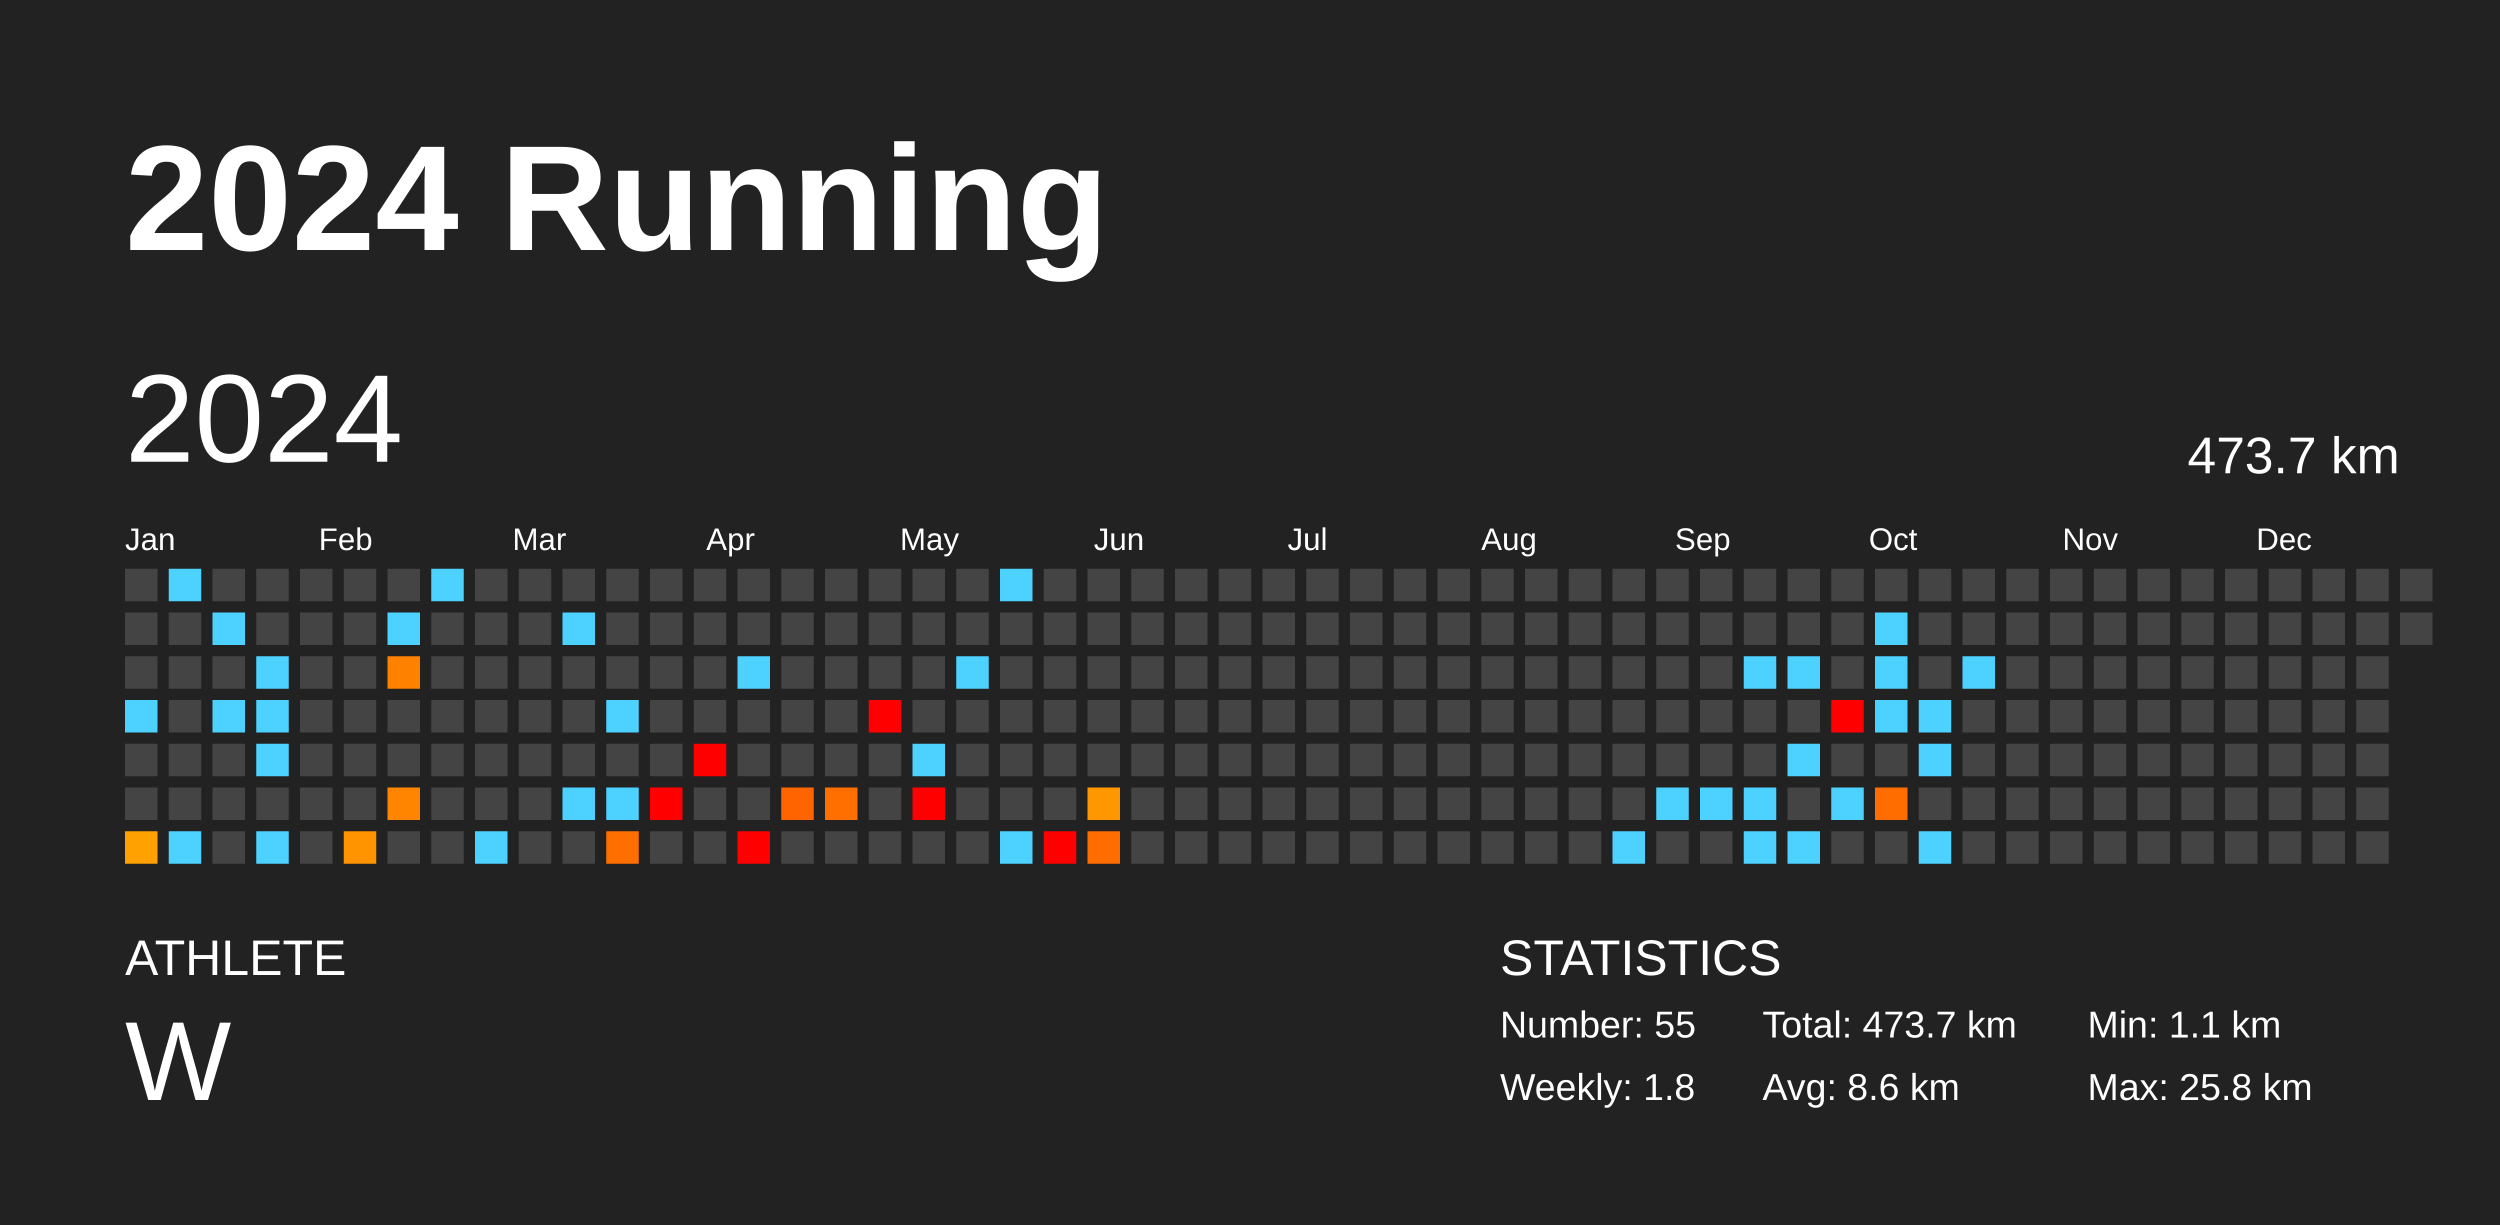
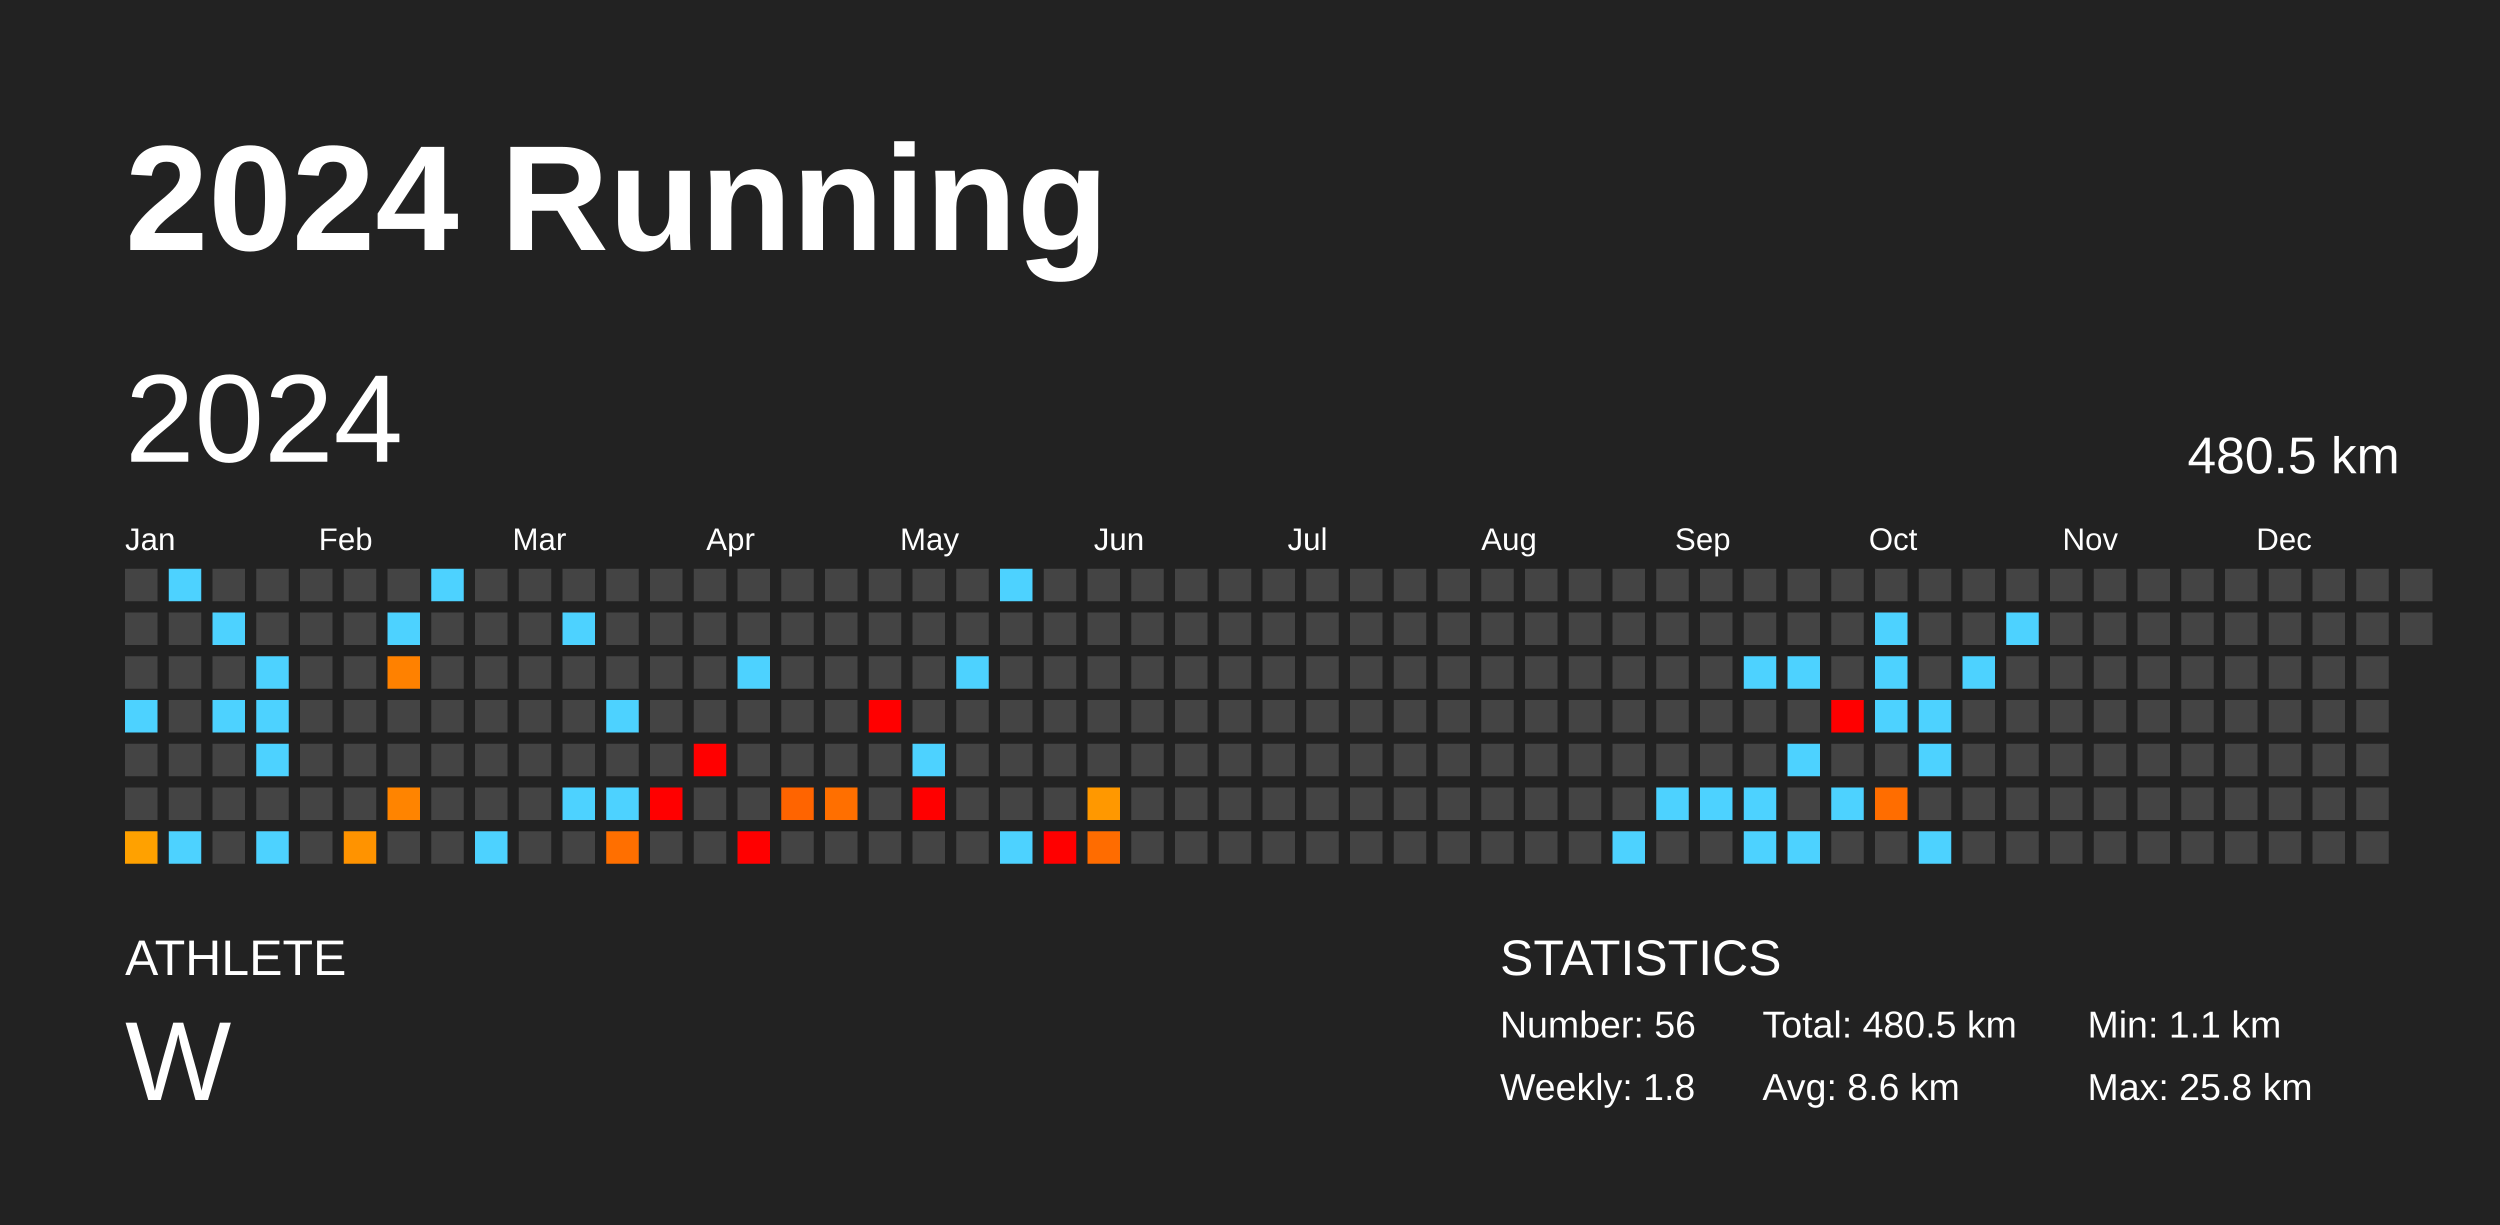
<svg xmlns="http://www.w3.org/2000/svg" baseProfile="full" height="98mm" version="1.1" viewBox="0,0,200,98" width="200mm">
  <defs />
  <rect fill="#222222" height="98" width="200" x="0" y="0" />
  <text fill="#FFFFFF" style="font-size:12px; font-family:Arial; font-weight:bold;" x="10" y="20">2024 Running</text>
  <text fill="#FFFFFF" style="font-size:4px; font-family:Arial" x="10" y="78">ATHLETE</text>
  <text fill="#FFFFFF" style="font-size:9px; font-family:Arial" x="10" y="88">W</text>
  <text fill="#FFFFFF" style="font-size:4px; font-family:Arial" x="120" y="78">STATISTICS</text>
-   <text fill="#FFFFFF" style="font-size:3px; font-family:Arial" x="120" y="83">Number: 55</text>
+   <text fill="#FFFFFF" style="font-size:3px; font-family:Arial" x="120" y="83">Number: 56</text>
  <text fill="#FFFFFF" style="font-size:3px; font-family:Arial" x="120" y="88">Weekly: 1.8</text>
-   <text fill="#FFFFFF" style="font-size:3px; font-family:Arial" x="141" y="83">Total: 473.7 km</text>
+   <text fill="#FFFFFF" style="font-size:3px; font-family:Arial" x="141" y="83">Total: 480.5 km</text>
  <text fill="#FFFFFF" style="font-size:3px; font-family:Arial" x="141" y="88">Avg: 8.6 km</text>
  <text fill="#FFFFFF" style="font-size:3px; font-family:Arial" x="167" y="83">Min: 1.1 km</text>
  <text fill="#FFFFFF" style="font-size:3px; font-family:Arial" x="167" y="88">Max: 25.8 km</text>
  <text dominant-baseline="hanging" fill="#FFFFFF" style="font-size:10.0px; font-family:Arial;" x="10" y="30">2024</text>
-   <text dominant-baseline="hanging" fill="#FFFFFF" style="font-size:4.125px; font-family:Arial;" x="175" y="35">473.7 km</text>
+   <text dominant-baseline="hanging" fill="#FFFFFF" style="font-size:4.125px; font-family:Arial;" x="175" y="35">480.5 km</text>
  <text fill="#FFFFFF" style="font-size:2.5px; font-family:Arial" x="10.0" y="44">Jan</text>
  <text fill="#FFFFFF" style="font-size:2.5px; font-family:Arial" x="25.5" y="44">Feb</text>
  <text fill="#FFFFFF" style="font-size:2.5px; font-family:Arial" x="41.0" y="44">Mar</text>
  <text fill="#FFFFFF" style="font-size:2.5px; font-family:Arial" x="56.5" y="44">Apr</text>
  <text fill="#FFFFFF" style="font-size:2.5px; font-family:Arial" x="72.0" y="44">May</text>
  <text fill="#FFFFFF" style="font-size:2.5px; font-family:Arial" x="87.5" y="44">Jun</text>
  <text fill="#FFFFFF" style="font-size:2.5px; font-family:Arial" x="103.0" y="44">Jul</text>
  <text fill="#FFFFFF" style="font-size:2.5px; font-family:Arial" x="118.5" y="44">Aug</text>
  <text fill="#FFFFFF" style="font-size:2.5px; font-family:Arial" x="134.0" y="44">Sep</text>
  <text fill="#FFFFFF" style="font-size:2.5px; font-family:Arial" x="149.5" y="44">Oct</text>
  <text fill="#FFFFFF" style="font-size:2.5px; font-family:Arial" x="165.0" y="44">Nov</text>
  <text fill="#FFFFFF" style="font-size:2.5px; font-family:Arial" x="180.5" y="44">Dec</text>
  <rect fill="#444444" height="2.6" width="2.6" x="10.0" y="45.5" />
  <rect fill="#444444" height="2.6" width="2.6" x="10.0" y="49.0" />
  <rect fill="#444444" height="2.6" width="2.6" x="10.0" y="52.5" />
  <rect fill="#4dd2ff" height="2.6" width="2.6" x="10.0" y="56.0" />
  <rect fill="#444444" height="2.6" width="2.6" x="10.0" y="59.5" />
  <rect fill="#444444" height="2.6" width="2.6" x="10.0" y="63.0" />
  <rect fill="#ffa100" height="2.6" width="2.6" x="10.0" y="66.5" />
  <rect fill="#4dd2ff" height="2.6" width="2.6" x="13.5" y="45.5" />
  <rect fill="#444444" height="2.6" width="2.6" x="13.5" y="49.0" />
  <rect fill="#444444" height="2.6" width="2.6" x="13.5" y="52.5" />
  <rect fill="#444444" height="2.6" width="2.6" x="13.5" y="56.0" />
  <rect fill="#444444" height="2.6" width="2.6" x="13.5" y="59.5" />
  <rect fill="#444444" height="2.6" width="2.6" x="13.5" y="63.0" />
  <rect fill="#4dd2ff" height="2.6" width="2.6" x="13.5" y="66.5" />
  <rect fill="#444444" height="2.6" width="2.6" x="17.0" y="45.5" />
  <rect fill="#4dd2ff" height="2.6" width="2.6" x="17.0" y="49.0" />
  <rect fill="#444444" height="2.6" width="2.6" x="17.0" y="52.5" />
  <rect fill="#4dd2ff" height="2.6" width="2.6" x="17.0" y="56.0" />
  <rect fill="#444444" height="2.6" width="2.6" x="17.0" y="59.5" />
  <rect fill="#444444" height="2.6" width="2.6" x="17.0" y="63.0" />
  <rect fill="#444444" height="2.6" width="2.6" x="17.0" y="66.5" />
  <rect fill="#444444" height="2.6" width="2.6" x="20.5" y="45.5" />
  <rect fill="#444444" height="2.6" width="2.6" x="20.5" y="49.0" />
  <rect fill="#4dd2ff" height="2.6" width="2.6" x="20.5" y="52.5" />
  <rect fill="#4dd2ff" height="2.6" width="2.6" x="20.5" y="56.0" />
  <rect fill="#4dd2ff" height="2.6" width="2.6" x="20.5" y="59.5" />
  <rect fill="#444444" height="2.6" width="2.6" x="20.5" y="63.0" />
  <rect fill="#4dd2ff" height="2.6" width="2.6" x="20.5" y="66.5" />
  <rect fill="#444444" height="2.6" width="2.6" x="24.0" y="45.5" />
  <rect fill="#444444" height="2.6" width="2.6" x="24.0" y="49.0" />
  <rect fill="#444444" height="2.6" width="2.6" x="24.0" y="52.5" />
  <rect fill="#444444" height="2.6" width="2.6" x="24.0" y="56.0" />
  <rect fill="#444444" height="2.6" width="2.6" x="24.0" y="59.5" />
  <rect fill="#444444" height="2.6" width="2.6" x="24.0" y="63.0" />
  <rect fill="#444444" height="2.6" width="2.6" x="24.0" y="66.5" />
  <rect fill="#444444" height="2.6" width="2.6" x="27.5" y="45.5" />
  <rect fill="#444444" height="2.6" width="2.6" x="27.5" y="49.0" />
  <rect fill="#444444" height="2.6" width="2.6" x="27.5" y="52.5" />
  <rect fill="#444444" height="2.6" width="2.6" x="27.5" y="56.0" />
  <rect fill="#444444" height="2.6" width="2.6" x="27.5" y="59.5" />
  <rect fill="#444444" height="2.6" width="2.6" x="27.5" y="63.0" />
  <rect fill="#ff9300" height="2.6" width="2.6" x="27.5" y="66.5" />
  <rect fill="#444444" height="2.6" width="2.6" x="31.0" y="45.5" />
  <rect fill="#4dd2ff" height="2.6" width="2.6" x="31.0" y="49.0" />
  <rect fill="#ff8100" height="2.6" width="2.6" x="31.0" y="52.5" />
  <rect fill="#444444" height="2.6" width="2.6" x="31.0" y="56.0" />
  <rect fill="#444444" height="2.6" width="2.6" x="31.0" y="59.5" />
  <rect fill="#ff8400" height="2.6" width="2.6" x="31.0" y="63.0" />
  <rect fill="#444444" height="2.6" width="2.6" x="31.0" y="66.5" />
  <rect fill="#4dd2ff" height="2.6" width="2.6" x="34.5" y="45.5" />
  <rect fill="#444444" height="2.6" width="2.6" x="34.5" y="49.0" />
  <rect fill="#444444" height="2.6" width="2.6" x="34.5" y="52.5" />
  <rect fill="#444444" height="2.6" width="2.6" x="34.5" y="56.0" />
  <rect fill="#444444" height="2.6" width="2.6" x="34.5" y="59.5" />
  <rect fill="#444444" height="2.6" width="2.6" x="34.5" y="63.0" />
  <rect fill="#444444" height="2.6" width="2.6" x="34.5" y="66.5" />
  <rect fill="#444444" height="2.6" width="2.6" x="38.0" y="45.5" />
  <rect fill="#444444" height="2.6" width="2.6" x="38.0" y="49.0" />
  <rect fill="#444444" height="2.6" width="2.6" x="38.0" y="52.5" />
  <rect fill="#444444" height="2.6" width="2.6" x="38.0" y="56.0" />
  <rect fill="#444444" height="2.6" width="2.6" x="38.0" y="59.5" />
  <rect fill="#444444" height="2.6" width="2.6" x="38.0" y="63.0" />
  <rect fill="#4dd2ff" height="2.6" width="2.6" x="38.0" y="66.5" />
  <rect fill="#444444" height="2.6" width="2.6" x="41.5" y="45.5" />
  <rect fill="#444444" height="2.6" width="2.6" x="41.5" y="49.0" />
  <rect fill="#444444" height="2.6" width="2.6" x="41.5" y="52.5" />
  <rect fill="#444444" height="2.6" width="2.6" x="41.5" y="56.0" />
  <rect fill="#444444" height="2.6" width="2.6" x="41.5" y="59.5" />
  <rect fill="#444444" height="2.6" width="2.6" x="41.5" y="63.0" />
  <rect fill="#444444" height="2.6" width="2.6" x="41.5" y="66.5" />
  <rect fill="#444444" height="2.6" width="2.6" x="45.0" y="45.5" />
  <rect fill="#4dd2ff" height="2.6" width="2.6" x="45.0" y="49.0" />
  <rect fill="#444444" height="2.6" width="2.6" x="45.0" y="52.5" />
  <rect fill="#444444" height="2.6" width="2.6" x="45.0" y="56.0" />
  <rect fill="#444444" height="2.6" width="2.6" x="45.0" y="59.5" />
  <rect fill="#4dd2ff" height="2.6" width="2.6" x="45.0" y="63.0" />
  <rect fill="#444444" height="2.6" width="2.6" x="45.0" y="66.5" />
  <rect fill="#444444" height="2.6" width="2.6" x="48.5" y="45.5" />
  <rect fill="#444444" height="2.6" width="2.6" x="48.5" y="49.0" />
  <rect fill="#444444" height="2.6" width="2.6" x="48.5" y="52.5" />
  <rect fill="#4dd2ff" height="2.6" width="2.6" x="48.5" y="56.0" />
  <rect fill="#444444" height="2.6" width="2.6" x="48.5" y="59.5" />
  <rect fill="#4dd2ff" height="2.6" width="2.6" x="48.5" y="63.0" />
  <rect fill="#ff6f00" height="2.6" width="2.6" x="48.5" y="66.5" />
  <rect fill="#444444" height="2.6" width="2.6" x="52.0" y="45.5" />
  <rect fill="#444444" height="2.6" width="2.6" x="52.0" y="49.0" />
  <rect fill="#444444" height="2.6" width="2.6" x="52.0" y="52.5" />
  <rect fill="#444444" height="2.6" width="2.6" x="52.0" y="56.0" />
  <rect fill="#444444" height="2.6" width="2.6" x="52.0" y="59.5" />
  <rect fill="red" height="2.6" width="2.6" x="52.0" y="63.0" />
  <rect fill="#444444" height="2.6" width="2.6" x="52.0" y="66.5" />
  <rect fill="#444444" height="2.6" width="2.6" x="55.5" y="45.5" />
  <rect fill="#444444" height="2.6" width="2.6" x="55.5" y="49.0" />
  <rect fill="#444444" height="2.6" width="2.6" x="55.5" y="52.5" />
  <rect fill="#444444" height="2.6" width="2.6" x="55.5" y="56.0" />
  <rect fill="red" height="2.6" width="2.6" x="55.5" y="59.5" />
  <rect fill="#444444" height="2.6" width="2.6" x="55.5" y="63.0" />
  <rect fill="#444444" height="2.6" width="2.6" x="55.5" y="66.5" />
  <rect fill="#444444" height="2.6" width="2.6" x="59.0" y="45.5" />
  <rect fill="#444444" height="2.6" width="2.6" x="59.0" y="49.0" />
  <rect fill="#4dd2ff" height="2.6" width="2.6" x="59.0" y="52.5" />
  <rect fill="#444444" height="2.6" width="2.6" x="59.0" y="56.0" />
  <rect fill="#444444" height="2.6" width="2.6" x="59.0" y="59.5" />
  <rect fill="#444444" height="2.6" width="2.6" x="59.0" y="63.0" />
  <rect fill="red" height="2.6" width="2.6" x="59.0" y="66.5" />
  <rect fill="#444444" height="2.6" width="2.6" x="62.5" y="45.5" />
  <rect fill="#444444" height="2.6" width="2.6" x="62.5" y="49.0" />
  <rect fill="#444444" height="2.6" width="2.6" x="62.5" y="52.5" />
  <rect fill="#444444" height="2.6" width="2.6" x="62.5" y="56.0" />
  <rect fill="#444444" height="2.6" width="2.6" x="62.5" y="59.5" />
  <rect fill="#ff6400" height="2.6" width="2.6" x="62.5" y="63.0" />
  <rect fill="#444444" height="2.6" width="2.6" x="62.5" y="66.5" />
  <rect fill="#444444" height="2.6" width="2.6" x="66.0" y="45.5" />
  <rect fill="#444444" height="2.6" width="2.6" x="66.0" y="49.0" />
  <rect fill="#444444" height="2.6" width="2.6" x="66.0" y="52.5" />
  <rect fill="#444444" height="2.6" width="2.6" x="66.0" y="56.0" />
  <rect fill="#444444" height="2.6" width="2.6" x="66.0" y="59.5" />
  <rect fill="#ff6f00" height="2.6" width="2.6" x="66.0" y="63.0" />
  <rect fill="#444444" height="2.6" width="2.6" x="66.0" y="66.5" />
  <rect fill="#444444" height="2.6" width="2.6" x="69.5" y="45.5" />
  <rect fill="#444444" height="2.6" width="2.6" x="69.5" y="49.0" />
  <rect fill="#444444" height="2.6" width="2.6" x="69.5" y="52.5" />
  <rect fill="red" height="2.6" width="2.6" x="69.5" y="56.0" />
  <rect fill="#444444" height="2.6" width="2.6" x="69.5" y="59.5" />
  <rect fill="#444444" height="2.6" width="2.6" x="69.5" y="63.0" />
  <rect fill="#444444" height="2.6" width="2.6" x="69.5" y="66.5" />
  <rect fill="#444444" height="2.6" width="2.6" x="73.0" y="45.5" />
  <rect fill="#444444" height="2.6" width="2.6" x="73.0" y="49.0" />
  <rect fill="#444444" height="2.6" width="2.6" x="73.0" y="52.5" />
  <rect fill="#444444" height="2.6" width="2.6" x="73.0" y="56.0" />
  <rect fill="#4dd2ff" height="2.6" width="2.6" x="73.0" y="59.5" />
  <rect fill="red" height="2.6" width="2.6" x="73.0" y="63.0" />
  <rect fill="#444444" height="2.6" width="2.6" x="73.0" y="66.5" />
  <rect fill="#444444" height="2.6" width="2.6" x="76.5" y="45.5" />
  <rect fill="#444444" height="2.6" width="2.6" x="76.5" y="49.0" />
  <rect fill="#4dd2ff" height="2.6" width="2.6" x="76.5" y="52.5" />
  <rect fill="#444444" height="2.6" width="2.6" x="76.5" y="56.0" />
  <rect fill="#444444" height="2.6" width="2.6" x="76.5" y="59.5" />
  <rect fill="#444444" height="2.6" width="2.6" x="76.5" y="63.0" />
  <rect fill="#444444" height="2.6" width="2.6" x="76.5" y="66.5" />
  <rect fill="#4dd2ff" height="2.6" width="2.6" x="80.0" y="45.5" />
  <rect fill="#444444" height="2.6" width="2.6" x="80.0" y="49.0" />
  <rect fill="#444444" height="2.6" width="2.6" x="80.0" y="52.5" />
  <rect fill="#444444" height="2.6" width="2.6" x="80.0" y="56.0" />
  <rect fill="#444444" height="2.6" width="2.6" x="80.0" y="59.5" />
  <rect fill="#444444" height="2.6" width="2.6" x="80.0" y="63.0" />
  <rect fill="#4dd2ff" height="2.6" width="2.6" x="80.0" y="66.5" />
  <rect fill="#444444" height="2.6" width="2.6" x="83.5" y="45.5" />
  <rect fill="#444444" height="2.6" width="2.6" x="83.5" y="49.0" />
  <rect fill="#444444" height="2.6" width="2.6" x="83.5" y="52.5" />
  <rect fill="#444444" height="2.6" width="2.6" x="83.5" y="56.0" />
  <rect fill="#444444" height="2.6" width="2.6" x="83.5" y="59.5" />
  <rect fill="#444444" height="2.6" width="2.6" x="83.5" y="63.0" />
  <rect fill="red" height="2.6" width="2.6" x="83.5" y="66.5" />
  <rect fill="#444444" height="2.6" width="2.6" x="87.0" y="45.5" />
  <rect fill="#444444" height="2.6" width="2.6" x="87.0" y="49.0" />
  <rect fill="#444444" height="2.6" width="2.6" x="87.0" y="52.5" />
  <rect fill="#444444" height="2.6" width="2.6" x="87.0" y="56.0" />
  <rect fill="#444444" height="2.6" width="2.6" x="87.0" y="59.5" />
  <rect fill="#ff9800" height="2.6" width="2.6" x="87.0" y="63.0" />
  <rect fill="#ff6c00" height="2.6" width="2.6" x="87.0" y="66.5" />
  <rect fill="#444444" height="2.6" width="2.6" x="90.5" y="45.5" />
  <rect fill="#444444" height="2.6" width="2.6" x="90.5" y="49.0" />
  <rect fill="#444444" height="2.6" width="2.6" x="90.5" y="52.5" />
  <rect fill="#444444" height="2.6" width="2.6" x="90.5" y="56.0" />
  <rect fill="#444444" height="2.6" width="2.6" x="90.5" y="59.5" />
  <rect fill="#444444" height="2.6" width="2.6" x="90.5" y="63.0" />
  <rect fill="#444444" height="2.6" width="2.6" x="90.5" y="66.5" />
  <rect fill="#444444" height="2.6" width="2.6" x="94.0" y="45.5" />
  <rect fill="#444444" height="2.6" width="2.6" x="94.0" y="49.0" />
  <rect fill="#444444" height="2.6" width="2.6" x="94.0" y="52.5" />
  <rect fill="#444444" height="2.6" width="2.6" x="94.0" y="56.0" />
  <rect fill="#444444" height="2.6" width="2.6" x="94.0" y="59.5" />
  <rect fill="#444444" height="2.6" width="2.6" x="94.0" y="63.0" />
  <rect fill="#444444" height="2.6" width="2.6" x="94.0" y="66.5" />
  <rect fill="#444444" height="2.6" width="2.6" x="97.5" y="45.5" />
  <rect fill="#444444" height="2.6" width="2.6" x="97.5" y="49.0" />
  <rect fill="#444444" height="2.6" width="2.6" x="97.5" y="52.5" />
  <rect fill="#444444" height="2.6" width="2.6" x="97.5" y="56.0" />
  <rect fill="#444444" height="2.6" width="2.6" x="97.5" y="59.5" />
  <rect fill="#444444" height="2.6" width="2.6" x="97.5" y="63.0" />
  <rect fill="#444444" height="2.6" width="2.6" x="97.5" y="66.5" />
  <rect fill="#444444" height="2.6" width="2.6" x="101.0" y="45.5" />
  <rect fill="#444444" height="2.6" width="2.6" x="101.0" y="49.0" />
  <rect fill="#444444" height="2.6" width="2.6" x="101.0" y="52.5" />
  <rect fill="#444444" height="2.6" width="2.6" x="101.0" y="56.0" />
  <rect fill="#444444" height="2.6" width="2.6" x="101.0" y="59.5" />
  <rect fill="#444444" height="2.6" width="2.6" x="101.0" y="63.0" />
  <rect fill="#444444" height="2.6" width="2.6" x="101.0" y="66.5" />
  <rect fill="#444444" height="2.6" width="2.6" x="104.5" y="45.5" />
  <rect fill="#444444" height="2.6" width="2.6" x="104.5" y="49.0" />
  <rect fill="#444444" height="2.6" width="2.6" x="104.5" y="52.5" />
  <rect fill="#444444" height="2.6" width="2.6" x="104.5" y="56.0" />
  <rect fill="#444444" height="2.6" width="2.6" x="104.5" y="59.5" />
  <rect fill="#444444" height="2.6" width="2.6" x="104.5" y="63.0" />
  <rect fill="#444444" height="2.6" width="2.6" x="104.5" y="66.5" />
  <rect fill="#444444" height="2.6" width="2.6" x="108.0" y="45.5" />
  <rect fill="#444444" height="2.6" width="2.6" x="108.0" y="49.0" />
  <rect fill="#444444" height="2.6" width="2.6" x="108.0" y="52.5" />
  <rect fill="#444444" height="2.6" width="2.6" x="108.0" y="56.0" />
  <rect fill="#444444" height="2.6" width="2.6" x="108.0" y="59.5" />
  <rect fill="#444444" height="2.6" width="2.6" x="108.0" y="63.0" />
  <rect fill="#444444" height="2.6" width="2.6" x="108.0" y="66.5" />
  <rect fill="#444444" height="2.6" width="2.6" x="111.5" y="45.5" />
  <rect fill="#444444" height="2.6" width="2.6" x="111.5" y="49.0" />
  <rect fill="#444444" height="2.6" width="2.6" x="111.5" y="52.5" />
  <rect fill="#444444" height="2.6" width="2.6" x="111.5" y="56.0" />
  <rect fill="#444444" height="2.6" width="2.6" x="111.5" y="59.5" />
  <rect fill="#444444" height="2.6" width="2.6" x="111.5" y="63.0" />
  <rect fill="#444444" height="2.6" width="2.6" x="111.5" y="66.5" />
  <rect fill="#444444" height="2.6" width="2.6" x="115.0" y="45.5" />
  <rect fill="#444444" height="2.6" width="2.6" x="115.0" y="49.0" />
  <rect fill="#444444" height="2.6" width="2.6" x="115.0" y="52.5" />
  <rect fill="#444444" height="2.6" width="2.6" x="115.0" y="56.0" />
  <rect fill="#444444" height="2.6" width="2.6" x="115.0" y="59.5" />
  <rect fill="#444444" height="2.6" width="2.6" x="115.0" y="63.0" />
  <rect fill="#444444" height="2.6" width="2.6" x="115.0" y="66.5" />
  <rect fill="#444444" height="2.6" width="2.6" x="118.5" y="45.5" />
  <rect fill="#444444" height="2.6" width="2.6" x="118.5" y="49.0" />
  <rect fill="#444444" height="2.6" width="2.6" x="118.5" y="52.5" />
  <rect fill="#444444" height="2.6" width="2.6" x="118.5" y="56.0" />
  <rect fill="#444444" height="2.6" width="2.6" x="118.5" y="59.5" />
  <rect fill="#444444" height="2.6" width="2.6" x="118.5" y="63.0" />
  <rect fill="#444444" height="2.6" width="2.6" x="118.5" y="66.5" />
  <rect fill="#444444" height="2.6" width="2.6" x="122.0" y="45.5" />
  <rect fill="#444444" height="2.6" width="2.6" x="122.0" y="49.0" />
  <rect fill="#444444" height="2.6" width="2.6" x="122.0" y="52.5" />
  <rect fill="#444444" height="2.6" width="2.6" x="122.0" y="56.0" />
  <rect fill="#444444" height="2.6" width="2.6" x="122.0" y="59.5" />
  <rect fill="#444444" height="2.6" width="2.6" x="122.0" y="63.0" />
  <rect fill="#444444" height="2.6" width="2.6" x="122.0" y="66.5" />
  <rect fill="#444444" height="2.6" width="2.6" x="125.5" y="45.5" />
  <rect fill="#444444" height="2.6" width="2.6" x="125.5" y="49.0" />
  <rect fill="#444444" height="2.6" width="2.6" x="125.5" y="52.5" />
  <rect fill="#444444" height="2.6" width="2.6" x="125.5" y="56.0" />
  <rect fill="#444444" height="2.6" width="2.6" x="125.5" y="59.5" />
  <rect fill="#444444" height="2.6" width="2.6" x="125.5" y="63.0" />
  <rect fill="#444444" height="2.6" width="2.6" x="125.5" y="66.5" />
  <rect fill="#444444" height="2.6" width="2.6" x="129.0" y="45.5" />
  <rect fill="#444444" height="2.6" width="2.6" x="129.0" y="49.0" />
  <rect fill="#444444" height="2.6" width="2.6" x="129.0" y="52.5" />
  <rect fill="#444444" height="2.6" width="2.6" x="129.0" y="56.0" />
  <rect fill="#444444" height="2.6" width="2.6" x="129.0" y="59.5" />
  <rect fill="#444444" height="2.6" width="2.6" x="129.0" y="63.0" />
  <rect fill="#4dd2ff" height="2.6" width="2.6" x="129.0" y="66.5" />
  <rect fill="#444444" height="2.6" width="2.6" x="132.5" y="45.5" />
  <rect fill="#444444" height="2.6" width="2.6" x="132.5" y="49.0" />
  <rect fill="#444444" height="2.6" width="2.6" x="132.5" y="52.5" />
  <rect fill="#444444" height="2.6" width="2.6" x="132.5" y="56.0" />
  <rect fill="#444444" height="2.6" width="2.6" x="132.5" y="59.5" />
  <rect fill="#4dd2ff" height="2.6" width="2.6" x="132.5" y="63.0" />
  <rect fill="#444444" height="2.6" width="2.6" x="132.5" y="66.5" />
  <rect fill="#444444" height="2.6" width="2.6" x="136.0" y="45.5" />
  <rect fill="#444444" height="2.6" width="2.6" x="136.0" y="49.0" />
  <rect fill="#444444" height="2.6" width="2.6" x="136.0" y="52.5" />
  <rect fill="#444444" height="2.6" width="2.6" x="136.0" y="56.0" />
  <rect fill="#444444" height="2.6" width="2.6" x="136.0" y="59.5" />
  <rect fill="#4dd2ff" height="2.6" width="2.6" x="136.0" y="63.0" />
  <rect fill="#444444" height="2.6" width="2.6" x="136.0" y="66.5" />
  <rect fill="#444444" height="2.6" width="2.6" x="139.5" y="45.5" />
  <rect fill="#444444" height="2.6" width="2.6" x="139.5" y="49.0" />
  <rect fill="#4dd2ff" height="2.6" width="2.6" x="139.5" y="52.5" />
  <rect fill="#444444" height="2.6" width="2.6" x="139.5" y="56.0" />
  <rect fill="#444444" height="2.6" width="2.6" x="139.5" y="59.5" />
  <rect fill="#4dd2ff" height="2.6" width="2.6" x="139.5" y="63.0" />
  <rect fill="#4dd2ff" height="2.6" width="2.6" x="139.5" y="66.5" />
  <rect fill="#444444" height="2.6" width="2.6" x="143.0" y="45.5" />
  <rect fill="#444444" height="2.6" width="2.6" x="143.0" y="49.0" />
  <rect fill="#4dd2ff" height="2.6" width="2.6" x="143.0" y="52.5" />
  <rect fill="#444444" height="2.6" width="2.6" x="143.0" y="56.0" />
  <rect fill="#4dd2ff" height="2.6" width="2.6" x="143.0" y="59.5" />
  <rect fill="#444444" height="2.6" width="2.6" x="143.0" y="63.0" />
  <rect fill="#4dd2ff" height="2.6" width="2.6" x="143.0" y="66.5" />
  <rect fill="#444444" height="2.6" width="2.6" x="146.5" y="45.5" />
  <rect fill="#444444" height="2.6" width="2.6" x="146.5" y="49.0" />
  <rect fill="#444444" height="2.6" width="2.6" x="146.5" y="52.5" />
  <rect fill="red" height="2.6" width="2.6" x="146.5" y="56.0" />
  <rect fill="#444444" height="2.6" width="2.6" x="146.5" y="59.5" />
  <rect fill="#4dd2ff" height="2.6" width="2.6" x="146.5" y="63.0" />
  <rect fill="#444444" height="2.6" width="2.6" x="146.5" y="66.5" />
  <rect fill="#444444" height="2.6" width="2.6" x="150.0" y="45.5" />
  <rect fill="#4dd2ff" height="2.6" width="2.6" x="150.0" y="49.0" />
  <rect fill="#4dd2ff" height="2.6" width="2.6" x="150.0" y="52.5" />
  <rect fill="#4dd2ff" height="2.6" width="2.6" x="150.0" y="56.0" />
  <rect fill="#444444" height="2.6" width="2.6" x="150.0" y="59.5" />
  <rect fill="#ff6d00" height="2.6" width="2.6" x="150.0" y="63.0" />
  <rect fill="#444444" height="2.6" width="2.6" x="150.0" y="66.5" />
  <rect fill="#444444" height="2.6" width="2.6" x="153.5" y="45.5" />
  <rect fill="#444444" height="2.6" width="2.6" x="153.5" y="49.0" />
  <rect fill="#444444" height="2.6" width="2.6" x="153.5" y="52.5" />
  <rect fill="#4dd2ff" height="2.6" width="2.6" x="153.5" y="56.0" />
  <rect fill="#4dd2ff" height="2.6" width="2.6" x="153.5" y="59.5" />
  <rect fill="#444444" height="2.6" width="2.6" x="153.5" y="63.0" />
  <rect fill="#4dd2ff" height="2.6" width="2.6" x="153.5" y="66.5" />
  <rect fill="#444444" height="2.6" width="2.6" x="157.0" y="45.5" />
  <rect fill="#444444" height="2.6" width="2.6" x="157.0" y="49.0" />
  <rect fill="#4dd2ff" height="2.6" width="2.6" x="157.0" y="52.5" />
  <rect fill="#444444" height="2.6" width="2.6" x="157.0" y="56.0" />
  <rect fill="#444444" height="2.6" width="2.6" x="157.0" y="59.5" />
  <rect fill="#444444" height="2.6" width="2.6" x="157.0" y="63.0" />
  <rect fill="#444444" height="2.6" width="2.6" x="157.0" y="66.5" />
  <rect fill="#444444" height="2.6" width="2.6" x="160.5" y="45.5" />
-   <rect fill="#444444" height="2.6" width="2.6" x="160.5" y="49.0" />
+   <rect fill="#4dd2ff" height="2.6" width="2.6" x="160.5" y="49.0" />
  <rect fill="#444444" height="2.6" width="2.6" x="160.5" y="52.5" />
  <rect fill="#444444" height="2.6" width="2.6" x="160.5" y="56.0" />
  <rect fill="#444444" height="2.6" width="2.6" x="160.5" y="59.5" />
  <rect fill="#444444" height="2.6" width="2.6" x="160.5" y="63.0" />
  <rect fill="#444444" height="2.6" width="2.6" x="160.5" y="66.5" />
  <rect fill="#444444" height="2.6" width="2.6" x="164.0" y="45.5" />
  <rect fill="#444444" height="2.6" width="2.6" x="164.0" y="49.0" />
  <rect fill="#444444" height="2.6" width="2.6" x="164.0" y="52.5" />
  <rect fill="#444444" height="2.6" width="2.6" x="164.0" y="56.0" />
  <rect fill="#444444" height="2.6" width="2.6" x="164.0" y="59.5" />
  <rect fill="#444444" height="2.6" width="2.6" x="164.0" y="63.0" />
  <rect fill="#444444" height="2.6" width="2.6" x="164.0" y="66.5" />
  <rect fill="#444444" height="2.6" width="2.6" x="167.5" y="45.5" />
  <rect fill="#444444" height="2.6" width="2.6" x="167.5" y="49.0" />
  <rect fill="#444444" height="2.6" width="2.6" x="167.5" y="52.5" />
  <rect fill="#444444" height="2.6" width="2.6" x="167.5" y="56.0" />
  <rect fill="#444444" height="2.6" width="2.6" x="167.5" y="59.5" />
  <rect fill="#444444" height="2.6" width="2.6" x="167.5" y="63.0" />
  <rect fill="#444444" height="2.6" width="2.6" x="167.5" y="66.5" />
  <rect fill="#444444" height="2.6" width="2.6" x="171.0" y="45.5" />
  <rect fill="#444444" height="2.6" width="2.6" x="171.0" y="49.0" />
  <rect fill="#444444" height="2.6" width="2.6" x="171.0" y="52.5" />
  <rect fill="#444444" height="2.6" width="2.6" x="171.0" y="56.0" />
  <rect fill="#444444" height="2.6" width="2.6" x="171.0" y="59.5" />
  <rect fill="#444444" height="2.6" width="2.6" x="171.0" y="63.0" />
  <rect fill="#444444" height="2.6" width="2.6" x="171.0" y="66.5" />
  <rect fill="#444444" height="2.6" width="2.6" x="174.5" y="45.5" />
  <rect fill="#444444" height="2.6" width="2.6" x="174.5" y="49.0" />
  <rect fill="#444444" height="2.6" width="2.6" x="174.5" y="52.5" />
  <rect fill="#444444" height="2.6" width="2.6" x="174.5" y="56.0" />
  <rect fill="#444444" height="2.6" width="2.6" x="174.5" y="59.5" />
  <rect fill="#444444" height="2.6" width="2.6" x="174.5" y="63.0" />
  <rect fill="#444444" height="2.6" width="2.6" x="174.5" y="66.5" />
  <rect fill="#444444" height="2.6" width="2.6" x="178.0" y="45.5" />
  <rect fill="#444444" height="2.6" width="2.6" x="178.0" y="49.0" />
  <rect fill="#444444" height="2.6" width="2.6" x="178.0" y="52.5" />
  <rect fill="#444444" height="2.6" width="2.6" x="178.0" y="56.0" />
  <rect fill="#444444" height="2.6" width="2.6" x="178.0" y="59.5" />
  <rect fill="#444444" height="2.6" width="2.6" x="178.0" y="63.0" />
  <rect fill="#444444" height="2.6" width="2.6" x="178.0" y="66.5" />
  <rect fill="#444444" height="2.6" width="2.6" x="181.5" y="45.5" />
  <rect fill="#444444" height="2.6" width="2.6" x="181.5" y="49.0" />
  <rect fill="#444444" height="2.6" width="2.6" x="181.5" y="52.5" />
  <rect fill="#444444" height="2.6" width="2.6" x="181.5" y="56.0" />
  <rect fill="#444444" height="2.6" width="2.6" x="181.5" y="59.5" />
  <rect fill="#444444" height="2.6" width="2.6" x="181.5" y="63.0" />
  <rect fill="#444444" height="2.6" width="2.6" x="181.5" y="66.5" />
  <rect fill="#444444" height="2.6" width="2.6" x="185.0" y="45.5" />
  <rect fill="#444444" height="2.6" width="2.6" x="185.0" y="49.0" />
  <rect fill="#444444" height="2.6" width="2.6" x="185.0" y="52.5" />
  <rect fill="#444444" height="2.6" width="2.6" x="185.0" y="56.0" />
  <rect fill="#444444" height="2.6" width="2.6" x="185.0" y="59.5" />
  <rect fill="#444444" height="2.6" width="2.6" x="185.0" y="63.0" />
  <rect fill="#444444" height="2.6" width="2.6" x="185.0" y="66.5" />
  <rect fill="#444444" height="2.6" width="2.6" x="188.5" y="45.5" />
  <rect fill="#444444" height="2.6" width="2.6" x="188.5" y="49.0" />
  <rect fill="#444444" height="2.6" width="2.6" x="188.5" y="52.5" />
  <rect fill="#444444" height="2.6" width="2.6" x="188.5" y="56.0" />
  <rect fill="#444444" height="2.6" width="2.6" x="188.5" y="59.5" />
  <rect fill="#444444" height="2.6" width="2.6" x="188.5" y="63.0" />
  <rect fill="#444444" height="2.6" width="2.6" x="188.5" y="66.5" />
  <rect fill="#444444" height="2.6" width="2.6" x="192.0" y="45.5" />
  <rect fill="#444444" height="2.6" width="2.6" x="192.0" y="49.0" />
</svg>
